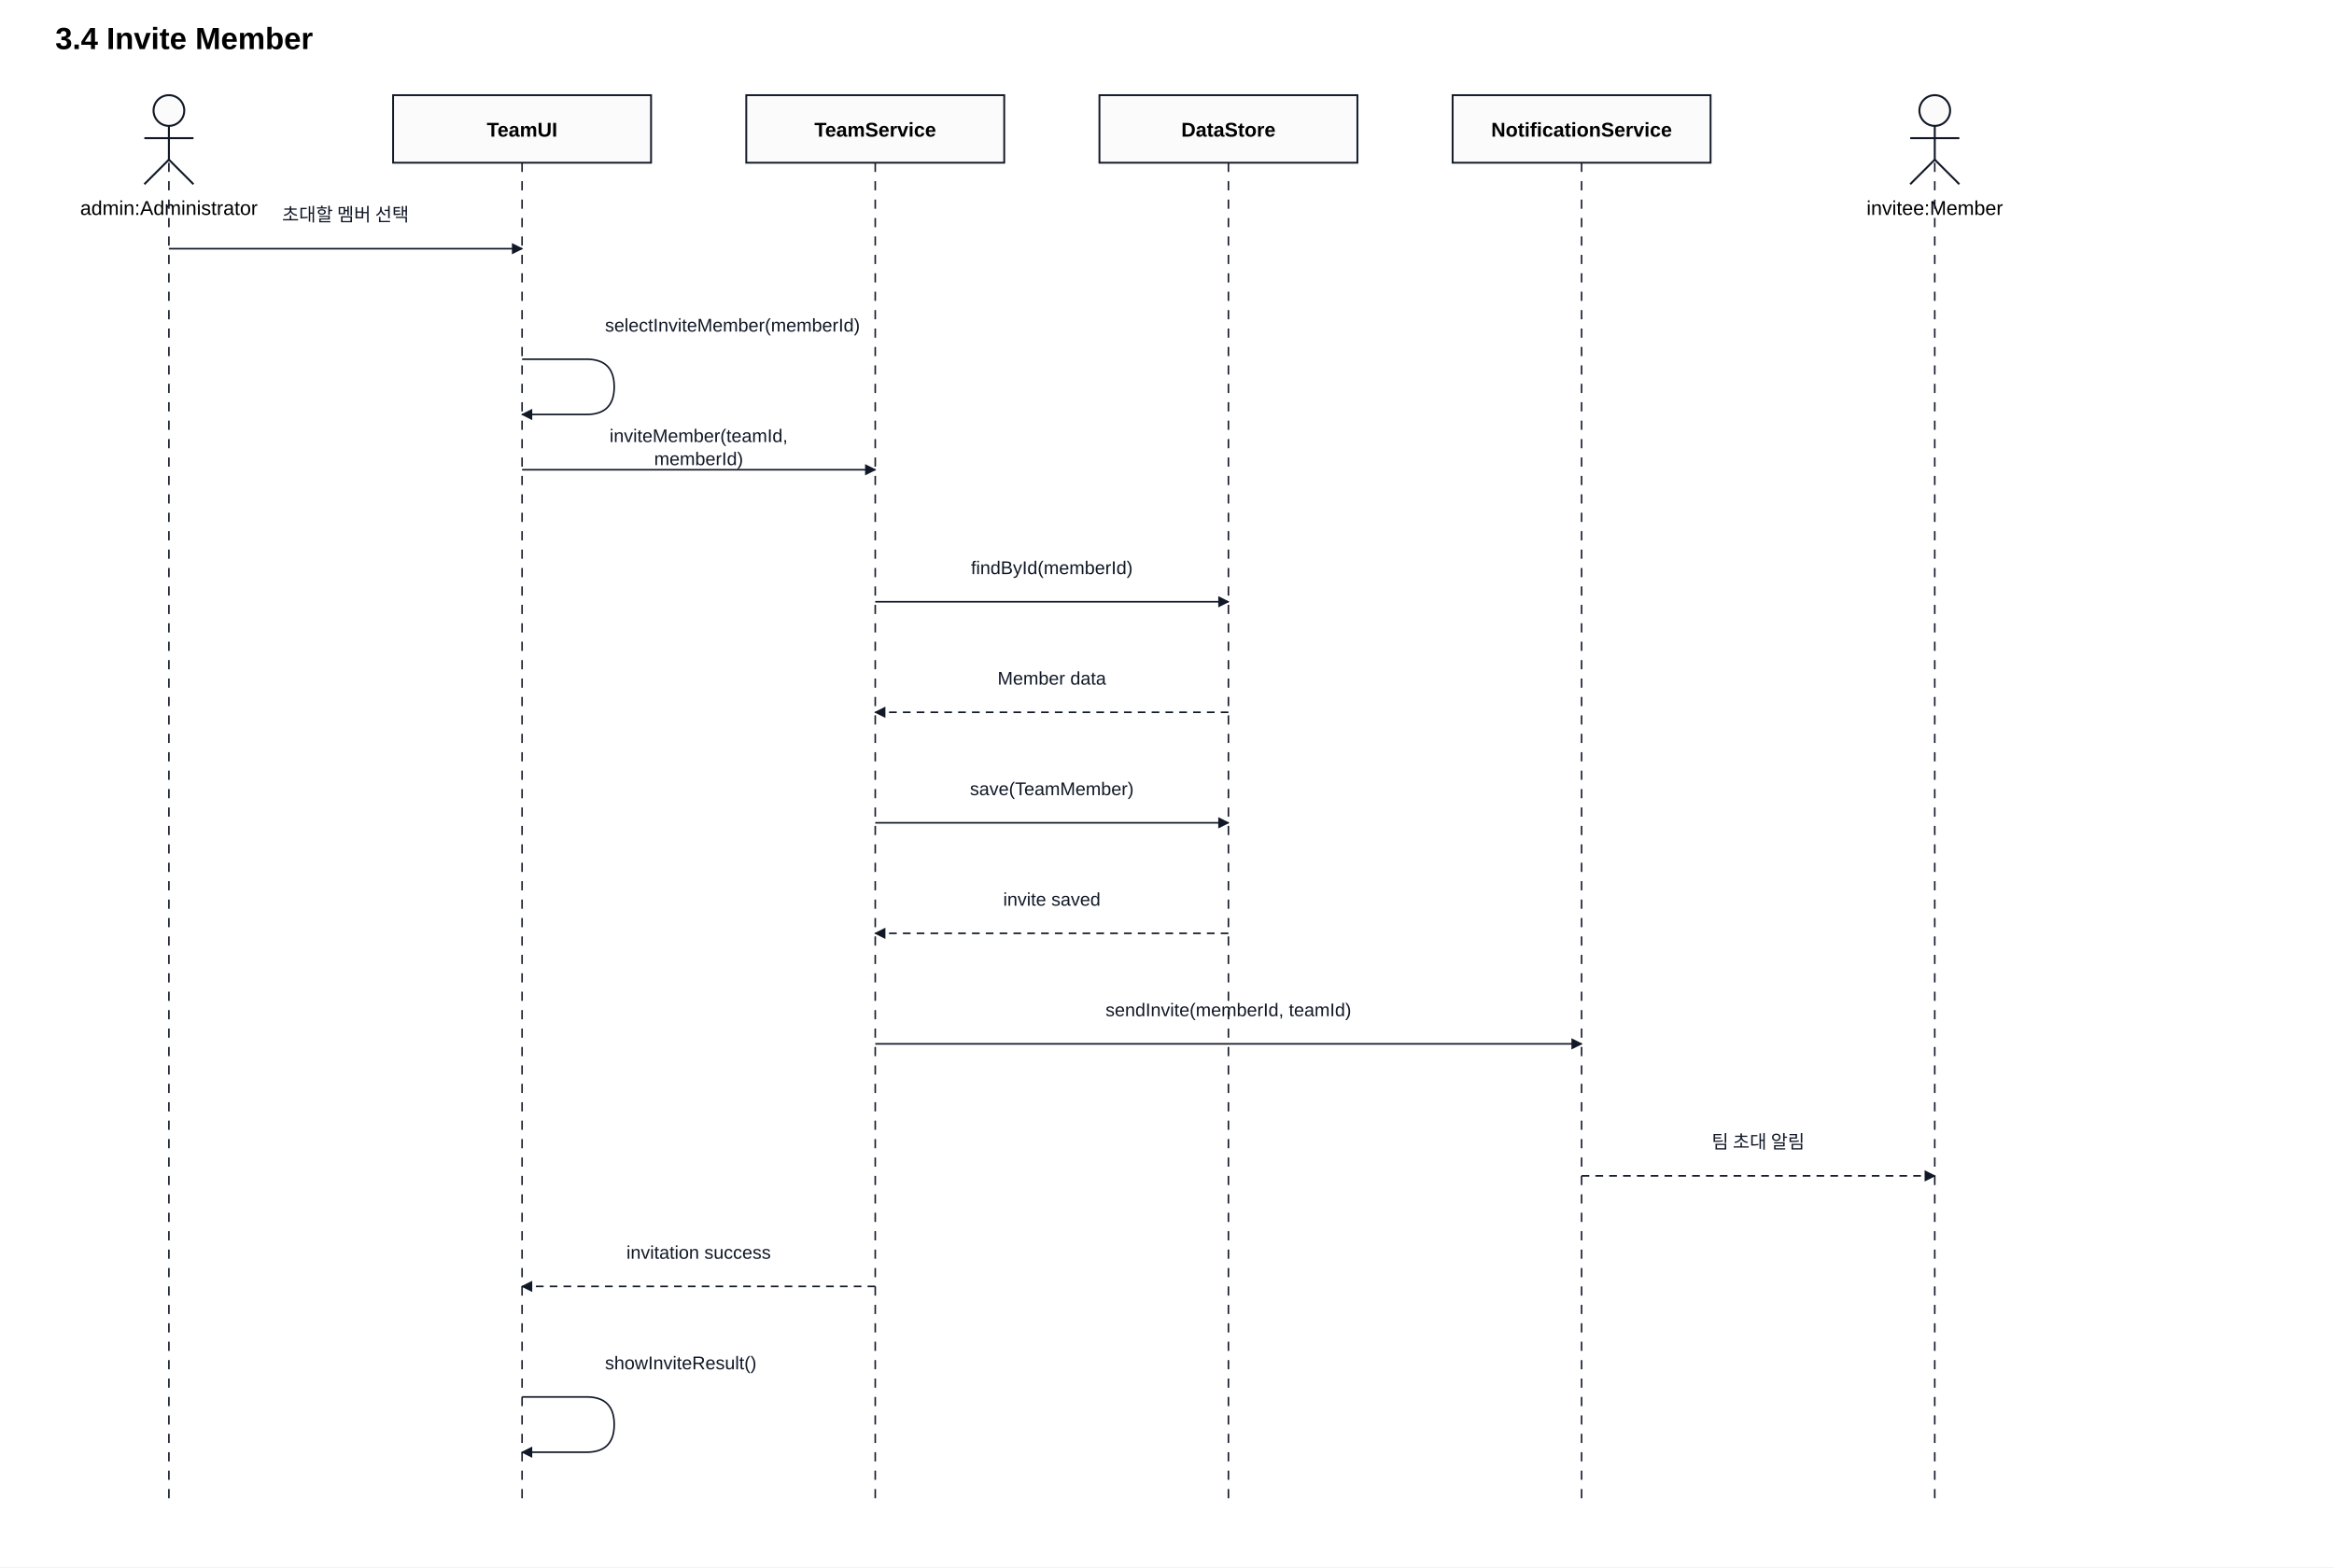
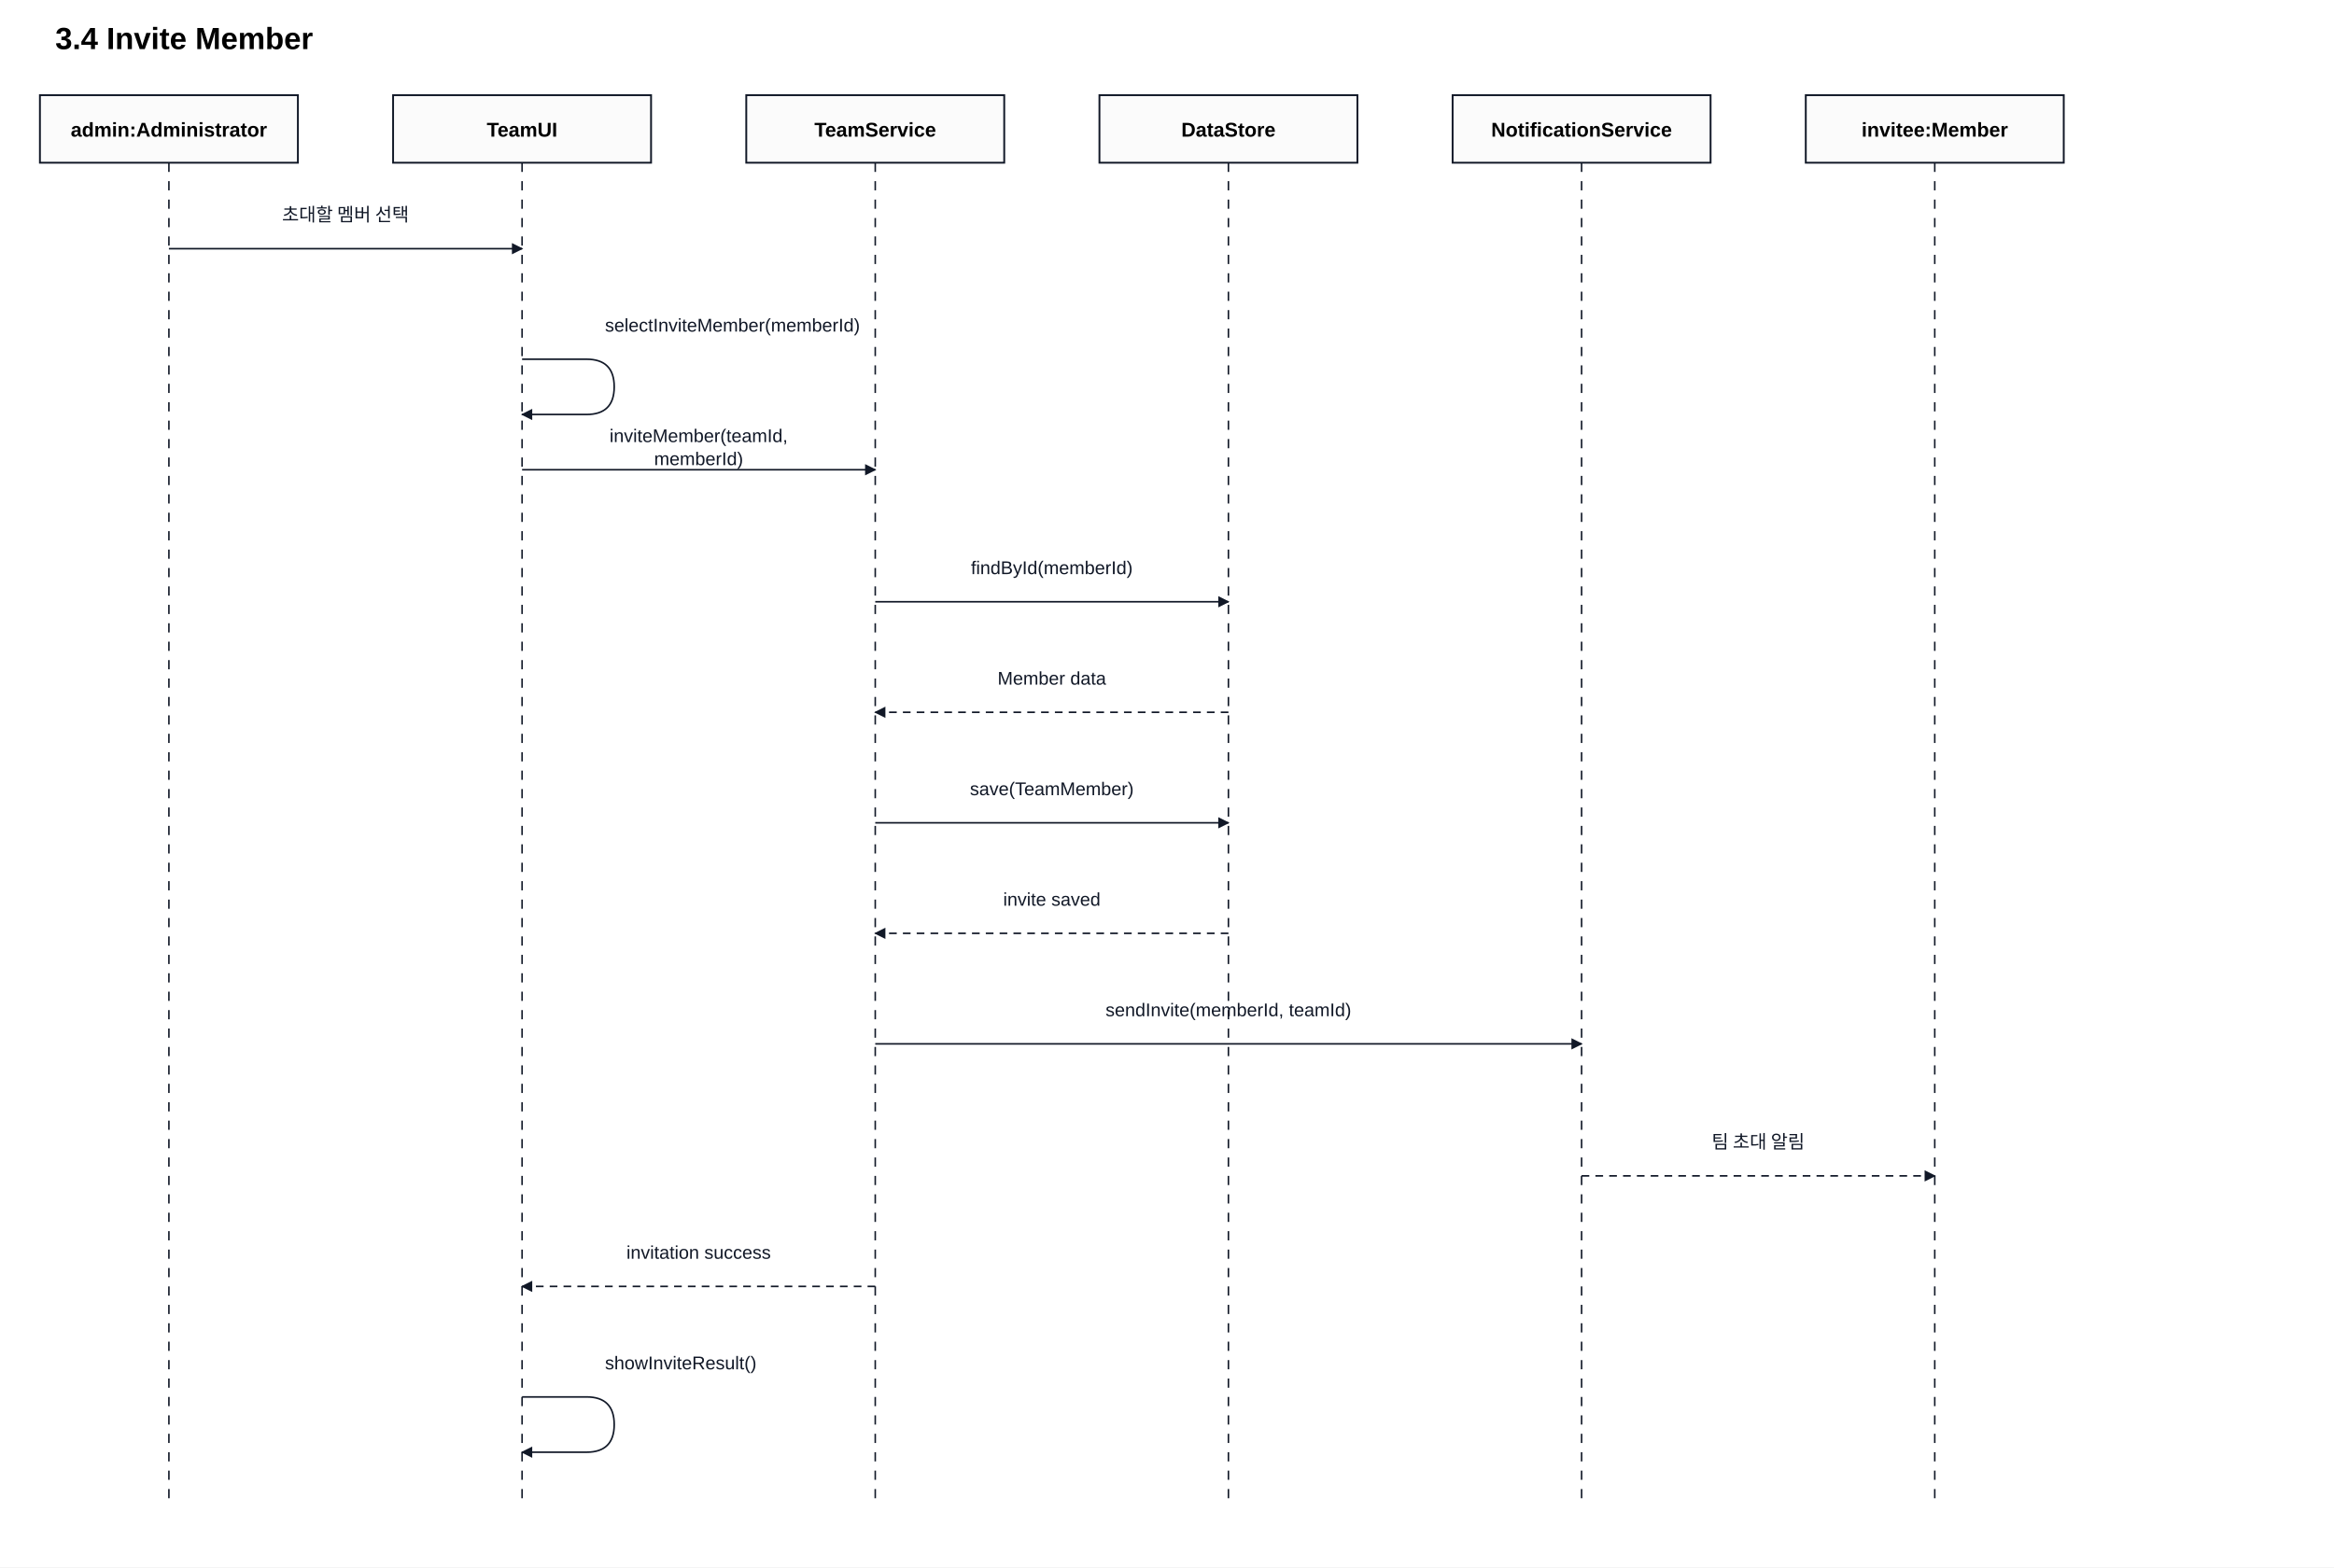
<svg xmlns="http://www.w3.org/2000/svg" width="1520" height="1021" viewBox="0 0 1520 1021">
  <defs>
    <marker id="arrow" viewBox="0 0 10 10" refX="9" refY="5" markerWidth="7" markerHeight="7" orient="auto">
      <path d="M0 0 L10 5 L0 10 z" fill="#111827" />
    </marker>
    <marker id="hollowArrow" viewBox="0 0 10 10" refX="9" refY="5" markerWidth="7" markerHeight="7" orient="auto">
      <path d="M0 0 L10 5 L0 10 z" fill="#fbfbfb" stroke="#111827" />
    </marker>
    <marker id="diamond" viewBox="0 0 16 10" refX="1" refY="5" markerWidth="11" markerHeight="9" orient="auto">
      <path d="M1 5 L8 1 L15 5 L8 9 z" fill="#111827" stroke="#111827" />
    </marker>
  </defs>
  <rect width="100%" height="100%" fill="#ffffff" />
  <text x="36" y="32" font-family="Arial, sans-serif" font-size="20" font-weight="700">3.4 Invite Member</text>
-   <circle cx="110" cy="72" r="10" fill="#fbfbfb" stroke="#111827" stroke-width="1.3" />
-   <line x1="110" y1="82" x2="110" y2="104" stroke="#111827" stroke-width="1.3" />
-   <line x1="94" y1="90" x2="126" y2="90" stroke="#111827" stroke-width="1.3" />
-   <line x1="110" y1="104" x2="94" y2="120" stroke="#111827" stroke-width="1.3" />
-   <line x1="110" y1="104" x2="126" y2="120" stroke="#111827" stroke-width="1.3" />
-   <text x="110" y="140" text-anchor="middle" font-family="Arial, sans-serif" font-size="13">admin:Administrator</text>
+   <rect x="26" y="62" width="168" height="44" fill="#fbfbfb" stroke="#111827" stroke-width="1.2" />
+   <text x="110" y="89" text-anchor="middle" font-family="Arial, sans-serif" font-size="13" font-weight="700">admin:Administrator</text>
  <line x1="110" y1="106" x2="110" y2="981" stroke="#111827" stroke-width="1" stroke-dasharray="6 6" />
  <rect x="256" y="62" width="168" height="44" fill="#fbfbfb" stroke="#111827" stroke-width="1.2" />
  <text x="340" y="89" text-anchor="middle" font-family="Arial, sans-serif" font-size="13" font-weight="700">TeamUI</text>
  <line x1="340" y1="106" x2="340" y2="981" stroke="#111827" stroke-width="1" stroke-dasharray="6 6" />
  <rect x="486" y="62" width="168" height="44" fill="#fbfbfb" stroke="#111827" stroke-width="1.2" />
  <text x="570" y="89" text-anchor="middle" font-family="Arial, sans-serif" font-size="13" font-weight="700">TeamService</text>
  <line x1="570" y1="106" x2="570" y2="981" stroke="#111827" stroke-width="1" stroke-dasharray="6 6" />
  <rect x="716" y="62" width="168" height="44" fill="#fbfbfb" stroke="#111827" stroke-width="1.2" />
  <text x="800" y="89" text-anchor="middle" font-family="Arial, sans-serif" font-size="13" font-weight="700">DataStore</text>
  <line x1="800" y1="106" x2="800" y2="981" stroke="#111827" stroke-width="1" stroke-dasharray="6 6" />
  <rect x="946" y="62" width="168" height="44" fill="#fbfbfb" stroke="#111827" stroke-width="1.2" />
  <text x="1030" y="89" text-anchor="middle" font-family="Arial, sans-serif" font-size="13" font-weight="700">NotificationService</text>
  <line x1="1030" y1="106" x2="1030" y2="981" stroke="#111827" stroke-width="1" stroke-dasharray="6 6" />
-   <circle cx="1260" cy="72" r="10" fill="#fbfbfb" stroke="#111827" stroke-width="1.3" />
-   <line x1="1260" y1="82" x2="1260" y2="104" stroke="#111827" stroke-width="1.3" />
-   <line x1="1244" y1="90" x2="1276" y2="90" stroke="#111827" stroke-width="1.3" />
-   <line x1="1260" y1="104" x2="1244" y2="120" stroke="#111827" stroke-width="1.3" />
-   <line x1="1260" y1="104" x2="1276" y2="120" stroke="#111827" stroke-width="1.3" />
-   <text x="1260" y="140" text-anchor="middle" font-family="Arial, sans-serif" font-size="13">invitee:Member</text>
+   <rect x="1176" y="62" width="168" height="44" fill="#fbfbfb" stroke="#111827" stroke-width="1.2" />
+   <text x="1260" y="89" text-anchor="middle" font-family="Arial, sans-serif" font-size="13" font-weight="700">invitee:Member</text>
  <line x1="1260" y1="106" x2="1260" y2="981" stroke="#111827" stroke-width="1" stroke-dasharray="6 6" />
  <line x1="110" y1="162" x2="340" y2="162" stroke="#111827" stroke-width="1.05" marker-end="url(#arrow)" />
  <text x="225" y="144" text-anchor="middle" font-family="Arial, sans-serif" font-size="12" font-weight="400" fill="#111827">초대할 멤버 선택</text>
  <path d="M340 234 h42 q18 0 18 18 q0 18 -18 18 h-42" fill="none" stroke="#111827" stroke-width="1.05" marker-end="url(#arrow)" />
  <text x="394" y="216" text-anchor="start" font-family="Arial, sans-serif" font-size="12" font-weight="400" fill="#111827">selectInviteMember(memberId)</text>
  <line x1="340" y1="306" x2="570" y2="306" stroke="#111827" stroke-width="1.05" marker-end="url(#arrow)" />
  <text x="455" y="288" text-anchor="middle" font-family="Arial, sans-serif" font-size="12" font-weight="400" fill="#111827">inviteMember(teamId,</text>
  <text x="455" y="303" text-anchor="middle" font-family="Arial, sans-serif" font-size="12" font-weight="400" fill="#111827">memberId)</text>
  <line x1="570" y1="392" x2="800" y2="392" stroke="#111827" stroke-width="1.05" marker-end="url(#arrow)" />
  <text x="685" y="374" text-anchor="middle" font-family="Arial, sans-serif" font-size="12" font-weight="400" fill="#111827">findById(memberId)</text>
  <line x1="800" y1="464" x2="570" y2="464" stroke="#111827" stroke-width="1.05" marker-end="url(#arrow)" stroke-dasharray="5 4" />
  <text x="685" y="446" text-anchor="middle" font-family="Arial, sans-serif" font-size="12" font-weight="400" fill="#111827">Member data</text>
  <line x1="570" y1="536" x2="800" y2="536" stroke="#111827" stroke-width="1.05" marker-end="url(#arrow)" />
  <text x="685" y="518" text-anchor="middle" font-family="Arial, sans-serif" font-size="12" font-weight="400" fill="#111827">save(TeamMember)</text>
  <line x1="800" y1="608" x2="570" y2="608" stroke="#111827" stroke-width="1.05" marker-end="url(#arrow)" stroke-dasharray="5 4" />
  <text x="685" y="590" text-anchor="middle" font-family="Arial, sans-serif" font-size="12" font-weight="400" fill="#111827">invite saved</text>
  <line x1="570" y1="680" x2="1030" y2="680" stroke="#111827" stroke-width="1.05" marker-end="url(#arrow)" />
  <text x="800" y="662" text-anchor="middle" font-family="Arial, sans-serif" font-size="12" font-weight="400" fill="#111827">sendInvite(memberId, teamId)</text>
  <line x1="1030" y1="766" x2="1260" y2="766" stroke="#111827" stroke-width="1.05" marker-end="url(#arrow)" stroke-dasharray="5 4" />
  <text x="1145" y="748" text-anchor="middle" font-family="Arial, sans-serif" font-size="12" font-weight="400" fill="#111827">팀 초대 알림</text>
  <line x1="570" y1="838" x2="340" y2="838" stroke="#111827" stroke-width="1.05" marker-end="url(#arrow)" stroke-dasharray="5 4" />
  <text x="455" y="820" text-anchor="middle" font-family="Arial, sans-serif" font-size="12" font-weight="400" fill="#111827">invitation success</text>
  <path d="M340 910 h42 q18 0 18 18 q0 18 -18 18 h-42" fill="none" stroke="#111827" stroke-width="1.05" marker-end="url(#arrow)" />
  <text x="394" y="892" text-anchor="start" font-family="Arial, sans-serif" font-size="12" font-weight="400" fill="#111827">showInviteResult()</text>
</svg>
